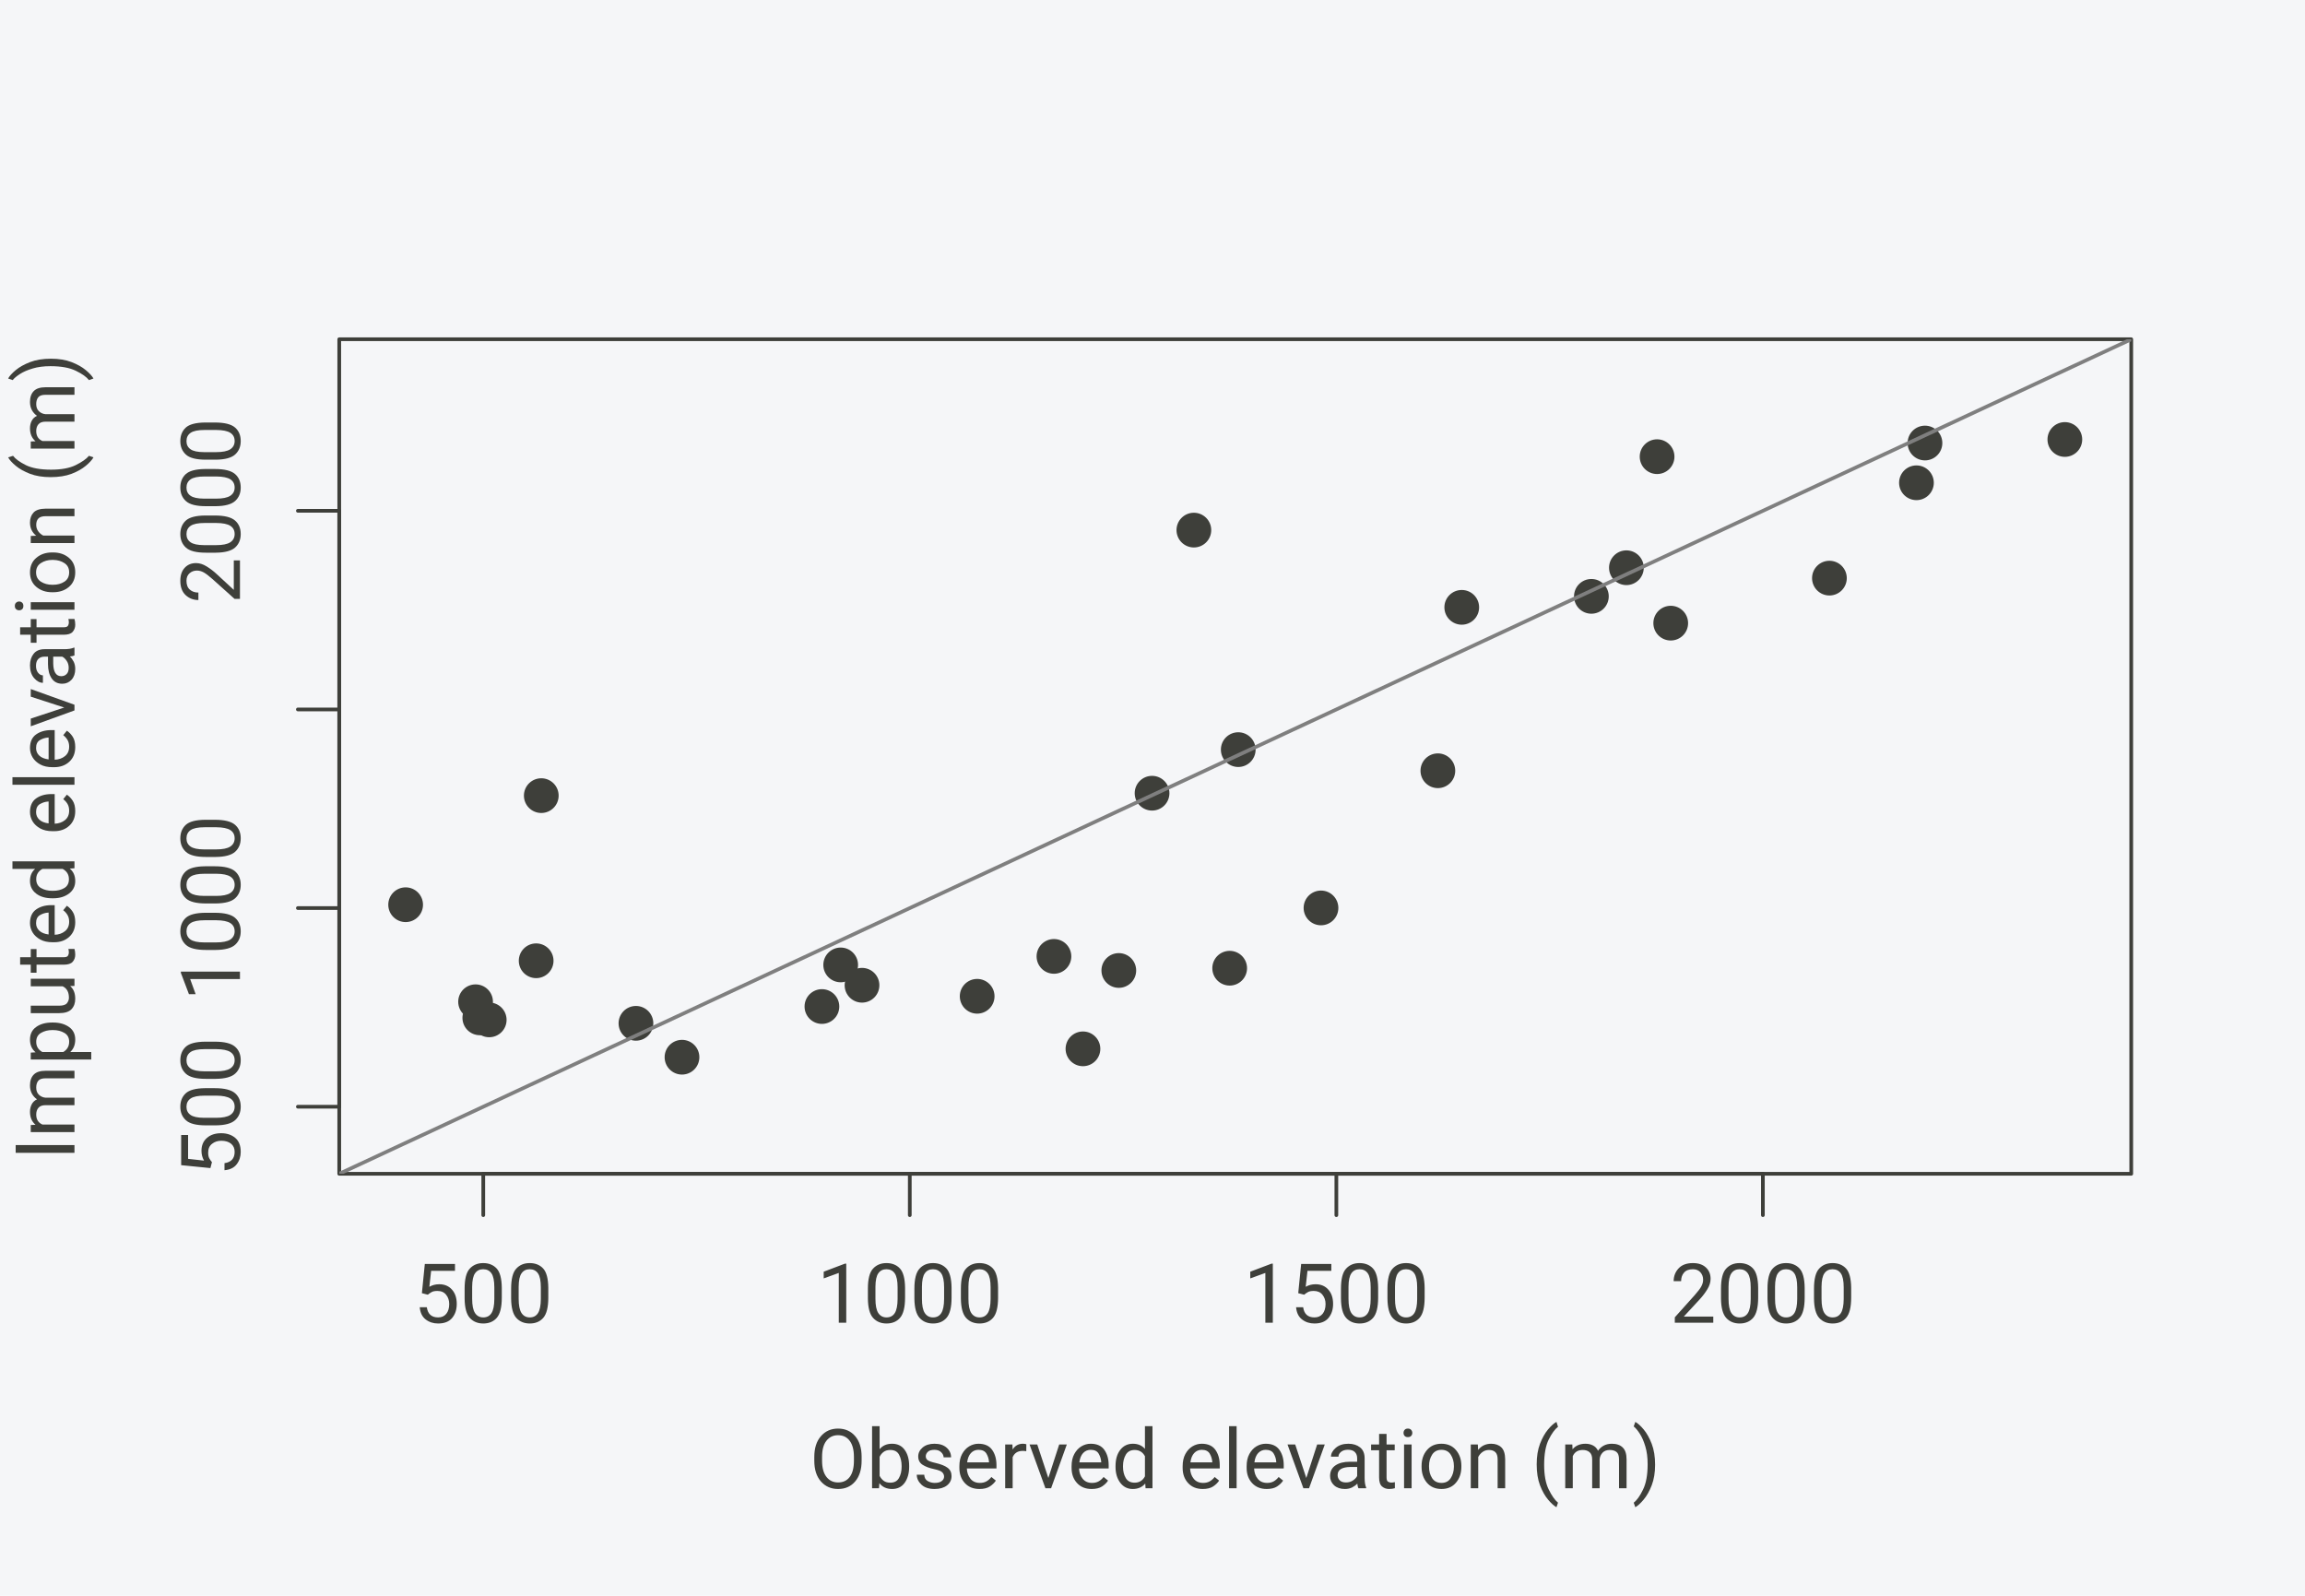
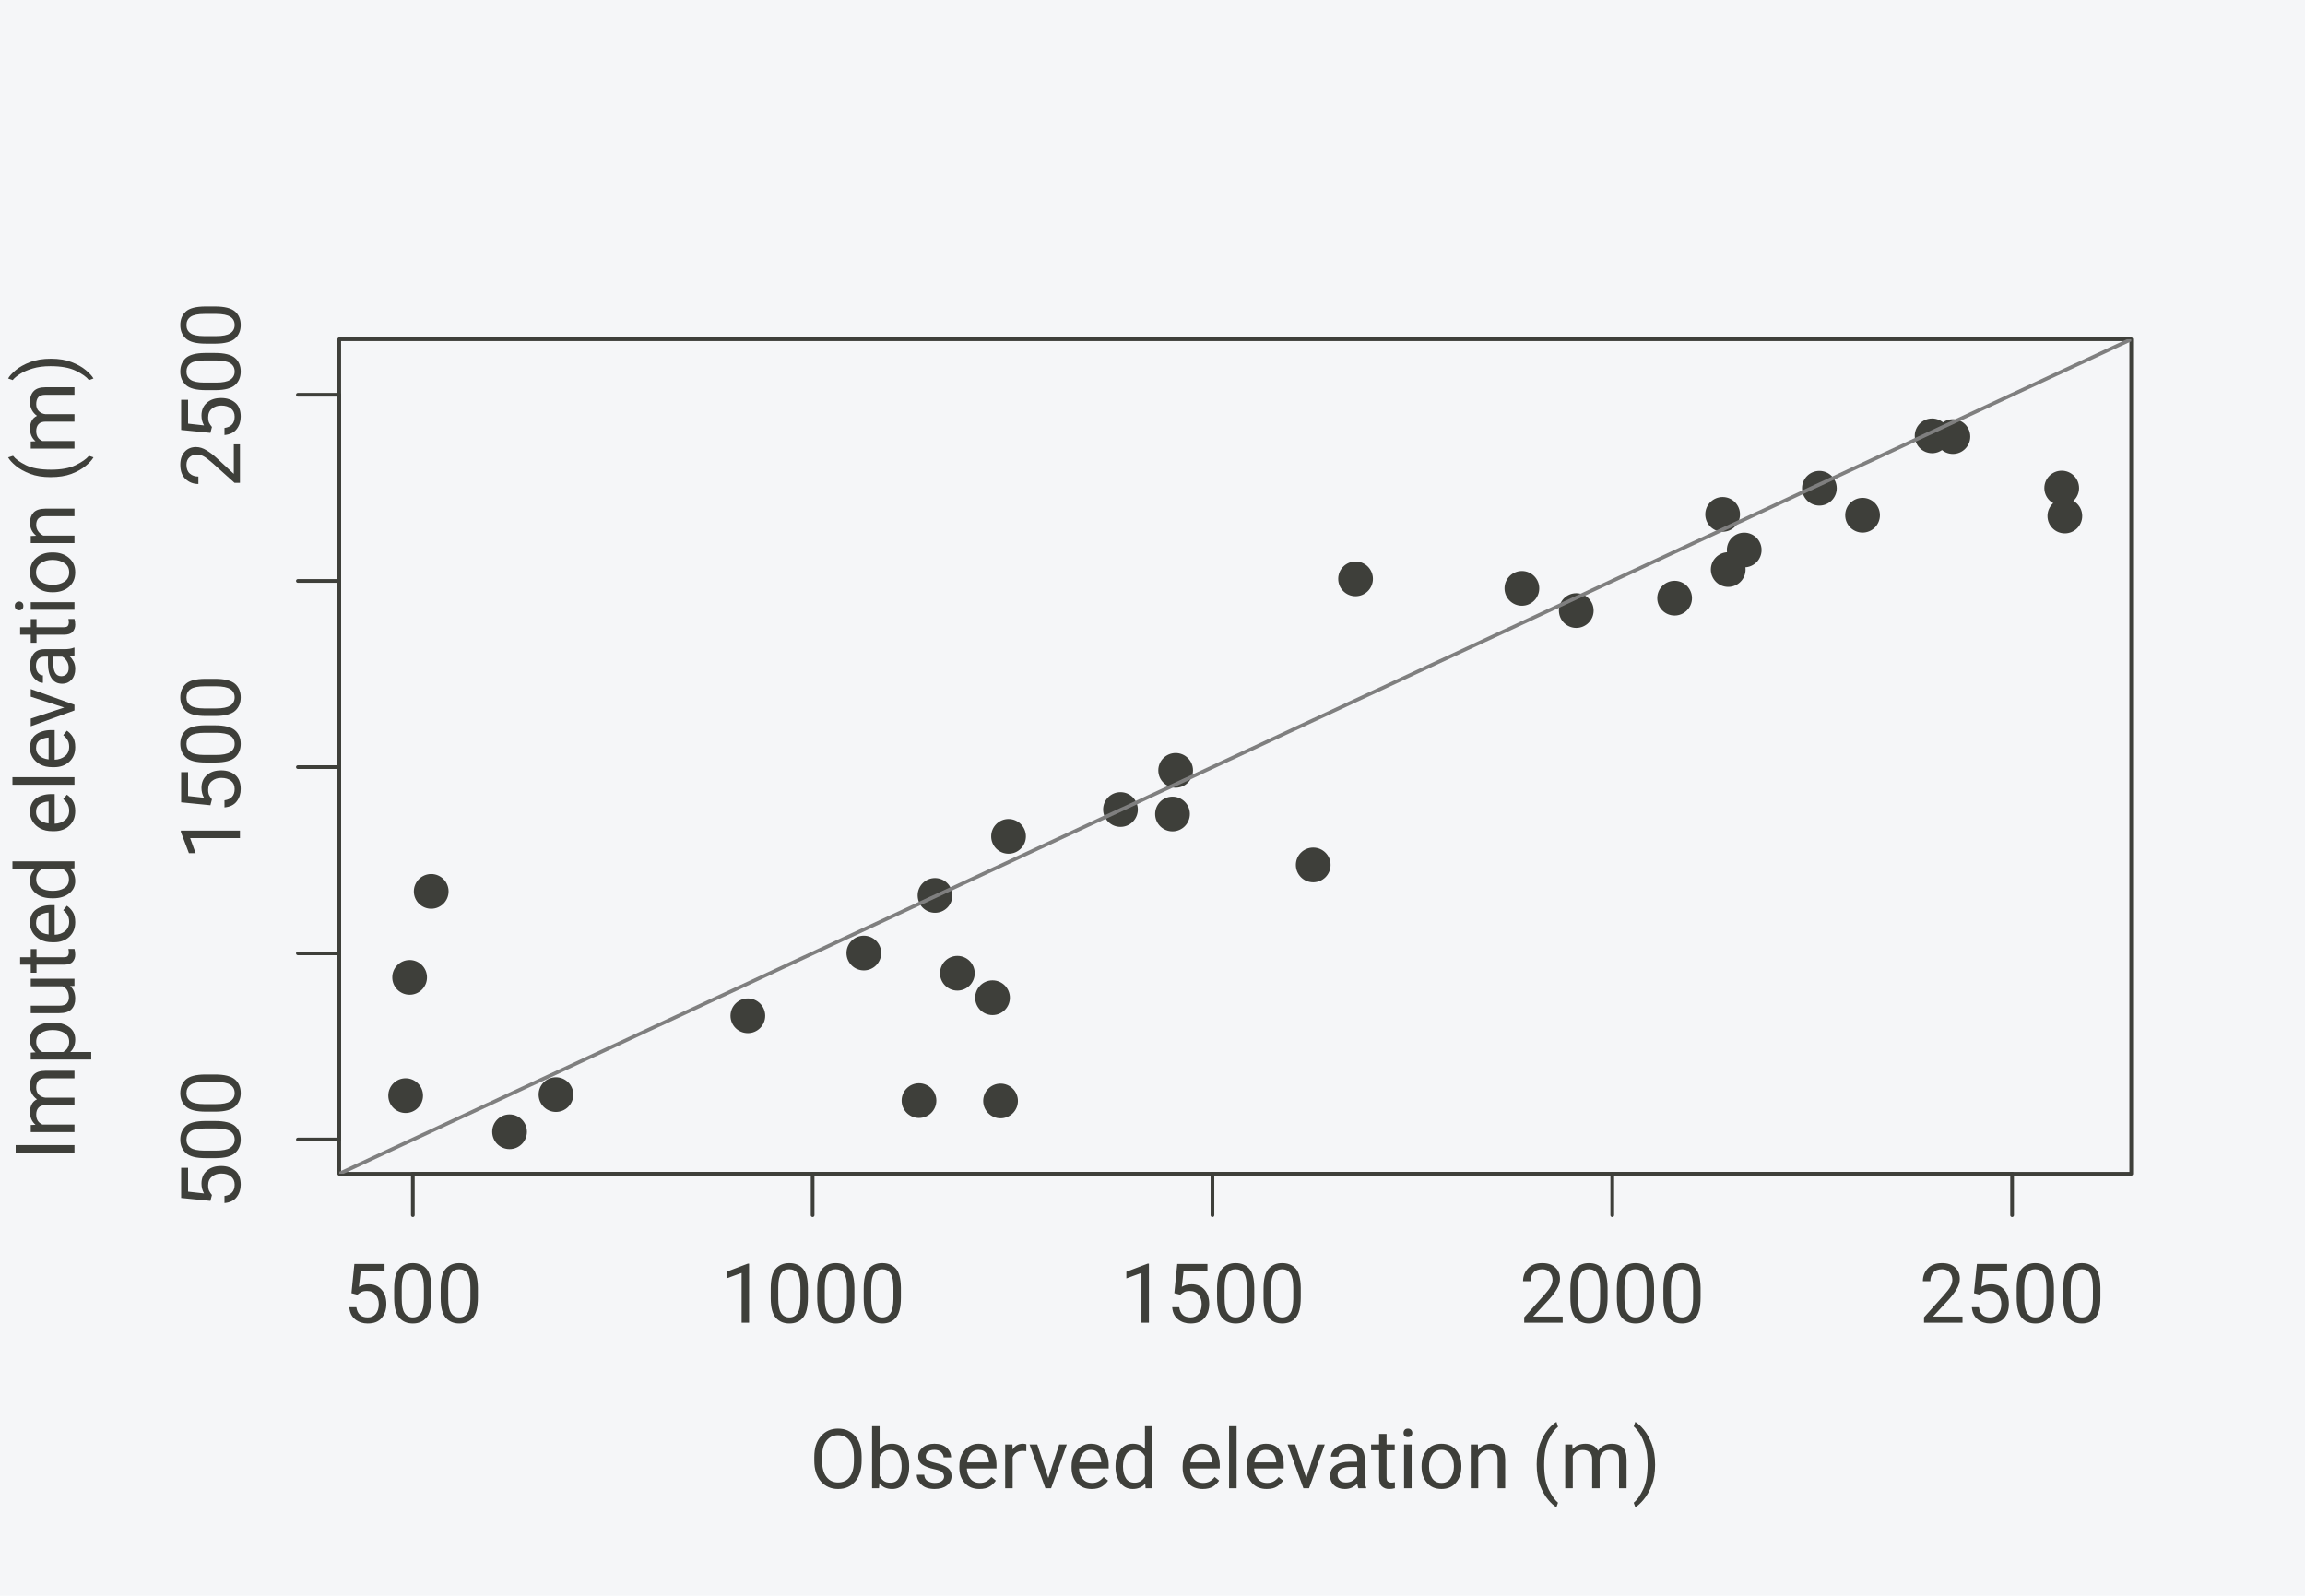
<svg xmlns="http://www.w3.org/2000/svg" width="468.00pt" height="324.00pt" viewBox="0 0 468.00 324.00">
  <g class="svglite">
    <defs>
      <style type="text/css">
    /* theme-aware-processed */
    .svglite line, .svglite polyline, .svglite polygon, .svglite path, .svglite circle {
      fill: none;
      stroke: #3E3F3A;
      stroke-linecap: round;
      stroke-linejoin: round;
      stroke-miterlimit: 10.00;
    }
    .svglite &gt; g &gt; rect {
      fill: none;
      stroke: #3E3F3A;
      stroke-linecap: round;
      stroke-linejoin: round;
      stroke-miterlimit: 10.00;
    }
    .svglite text {
      white-space: pre;
      fill: #3E3F3A;
    }
    .svglite g.glyphgroup path {
      fill: inherit;
      stroke: none;
    }
  </style>
    </defs>
    <rect class="svg-bg" width="100%" height="100%" style="stroke: none; fill: #F5F6F8;" />
    <defs>
      <clipPath id="cpMC4wMHw0NjguMDB8MC4wMHwzMjQuMDA=">
        <rect x="0.00" y="0.00" width="468.00" height="324.00" />
      </clipPath>
    </defs>
    <g clip-path="url(#cpMC4wMHw0NjguMDB8MC4wMHwzMjQuMDA=)">
</g>
    <defs>
      <clipPath id="cpNjguODh8NDMyLjcyfDY4Ljg4fDIzOC4zMg==">
        <rect x="68.88" y="68.88" width="363.84" height="169.44" />
      </clipPath>
    </defs>
    <g clip-path="url(#cpNjguODh8NDMyLjcyfDY4Ljg4fDIzOC4zMg==)">
-       <circle class="theme-fill-fg" cx="323.11" cy="121.08" r="3.15" style="stroke-width: 0.75; fill: #3E3F3A;" />
-       <circle class="theme-fill-fg" cx="175.02" cy="200.04" r="3.15" style="stroke-width: 0.75; fill: #3E3F3A;" />
-       <circle class="theme-fill-fg" cx="219.88" cy="212.95" r="3.15" style="stroke-width: 0.75; fill: #3E3F3A;" />
-       <circle class="theme-fill-fg" cx="109.90" cy="161.54" r="3.15" style="stroke-width: 0.75; fill: #3E3F3A;" />
-       <circle class="theme-fill-fg" cx="233.91" cy="161.05" r="3.15" style="stroke-width: 0.75; fill: #3E3F3A;" />
-       <circle class="theme-fill-fg" cx="251.41" cy="152.20" r="3.15" style="stroke-width: 0.75; fill: #3E3F3A;" />
-       <circle class="theme-fill-fg" cx="138.47" cy="214.65" r="3.15" style="stroke-width: 0.75; fill: #3E3F3A;" />
-       <circle class="theme-fill-fg" cx="389.11" cy="98.02" r="3.15" style="stroke-width: 0.75; fill: #3E3F3A;" />
-       <circle class="theme-fill-fg" cx="170.69" cy="195.91" r="3.15" style="stroke-width: 0.75; fill: #3E3F3A;" />
-       <circle class="theme-fill-fg" cx="227.16" cy="197.04" r="3.15" style="stroke-width: 0.75; fill: #3E3F3A;" />
-       <circle class="theme-fill-fg" cx="96.56" cy="203.39" r="3.15" style="stroke-width: 0.75; fill: #3E3F3A;" />
-       <circle class="theme-fill-fg" cx="330.22" cy="115.27" r="3.15" style="stroke-width: 0.75; fill: #3E3F3A;" />
-       <circle class="theme-fill-fg" cx="99.33" cy="207.07" r="3.15" style="stroke-width: 0.75; fill: #3E3F3A;" />
-       <circle class="theme-fill-fg" cx="108.86" cy="195.07" r="3.15" style="stroke-width: 0.75; fill: #3E3F3A;" />
-       <circle class="theme-fill-fg" cx="419.24" cy="89.23" r="3.15" style="stroke-width: 0.75; fill: #3E3F3A;" />
-       <circle class="theme-fill-fg" cx="249.67" cy="196.58" r="3.15" style="stroke-width: 0.75; fill: #3E3F3A;" />
-       <circle class="theme-fill-fg" cx="82.36" cy="183.69" r="3.15" style="stroke-width: 0.75; fill: #3E3F3A;" />
-       <circle class="theme-fill-fg" cx="129.12" cy="207.77" r="3.15" style="stroke-width: 0.75; fill: #3E3F3A;" />
-       <circle class="theme-fill-fg" cx="296.79" cy="123.31" r="3.15" style="stroke-width: 0.75; fill: #3E3F3A;" />
-       <circle class="theme-fill-fg" cx="268.21" cy="184.34" r="3.15" style="stroke-width: 0.75; fill: #3E3F3A;" />
-       <circle class="theme-fill-fg" cx="166.88" cy="204.36" r="3.15" style="stroke-width: 0.75; fill: #3E3F3A;" />
-       <circle class="theme-fill-fg" cx="242.40" cy="107.63" r="3.15" style="stroke-width: 0.75; fill: #3E3F3A;" />
-       <circle class="theme-fill-fg" cx="390.84" cy="89.95" r="3.15" style="stroke-width: 0.75; fill: #3E3F3A;" />
-       <circle class="theme-fill-fg" cx="336.45" cy="92.72" r="3.15" style="stroke-width: 0.75; fill: #3E3F3A;" />
-       <circle class="theme-fill-fg" cx="291.94" cy="156.49" r="3.15" style="stroke-width: 0.75; fill: #3E3F3A;" />
-       <circle class="theme-fill-fg" cx="213.99" cy="194.18" r="3.15" style="stroke-width: 0.75; fill: #3E3F3A;" />
-       <circle class="theme-fill-fg" cx="371.44" cy="117.38" r="3.15" style="stroke-width: 0.75; fill: #3E3F3A;" />
-       <circle class="theme-fill-fg" cx="339.22" cy="126.52" r="3.15" style="stroke-width: 0.75; fill: #3E3F3A;" />
-       <circle class="theme-fill-fg" cx="97.42" cy="206.66" r="3.15" style="stroke-width: 0.75; fill: #3E3F3A;" />
-       <circle class="theme-fill-fg" cx="198.40" cy="202.28" r="3.15" style="stroke-width: 0.75; fill: #3E3F3A;" />
+       <circle class="theme-fill-fg" cx="82.36" cy="222.45" r="3.15" style="stroke-width: 0.75; fill: #3E3F3A;" />
+       <circle class="theme-fill-fg" cx="189.84" cy="181.80" r="3.15" style="stroke-width: 0.75; fill: #3E3F3A;" />
+       <circle class="theme-fill-fg" cx="419.24" cy="104.77" r="3.15" style="stroke-width: 0.75; fill: #3E3F3A;" />
+       <circle class="theme-fill-fg" cx="186.59" cy="223.46" r="3.15" style="stroke-width: 0.75; fill: #3E3F3A;" />
+       <circle class="theme-fill-fg" cx="238.70" cy="156.41" r="3.15" style="stroke-width: 0.75; fill: #3E3F3A;" />
+       <circle class="theme-fill-fg" cx="194.38" cy="197.60" r="3.15" style="stroke-width: 0.75; fill: #3E3F3A;" />
+       <circle class="theme-fill-fg" cx="87.55" cy="180.98" r="3.15" style="stroke-width: 0.75; fill: #3E3F3A;" />
+       <circle class="theme-fill-fg" cx="354.14" cy="111.67" r="3.15" style="stroke-width: 0.75; fill: #3E3F3A;" />
+       <circle class="theme-fill-fg" cx="151.84" cy="206.24" r="3.15" style="stroke-width: 0.75; fill: #3E3F3A;" />
+       <circle class="theme-fill-fg" cx="396.51" cy="88.64" r="3.15" style="stroke-width: 0.75; fill: #3E3F3A;" />
+       <circle class="theme-fill-fg" cx="203.15" cy="223.53" r="3.15" style="stroke-width: 0.75; fill: #3E3F3A;" />
+       <circle class="theme-fill-fg" cx="83.17" cy="198.44" r="3.15" style="stroke-width: 0.75; fill: #3E3F3A;" />
+       <circle class="theme-fill-fg" cx="103.46" cy="229.79" r="3.15" style="stroke-width: 0.75; fill: #3E3F3A;" />
+       <circle class="theme-fill-fg" cx="392.29" cy="88.49" r="3.15" style="stroke-width: 0.75; fill: #3E3F3A;" />
+       <circle class="theme-fill-fg" cx="266.63" cy="175.61" r="3.15" style="stroke-width: 0.75; fill: #3E3F3A;" />
+       <circle class="theme-fill-fg" cx="175.39" cy="193.50" r="3.15" style="stroke-width: 0.75; fill: #3E3F3A;" />
+       <circle class="theme-fill-fg" cx="201.52" cy="202.57" r="3.15" style="stroke-width: 0.75; fill: #3E3F3A;" />
+       <circle class="theme-fill-fg" cx="320.04" cy="123.97" r="3.15" style="stroke-width: 0.75; fill: #3E3F3A;" />
+       <circle class="theme-fill-fg" cx="340.01" cy="121.45" r="3.15" style="stroke-width: 0.75; fill: #3E3F3A;" />
+       <circle class="theme-fill-fg" cx="309.00" cy="119.46" r="3.15" style="stroke-width: 0.75; fill: #3E3F3A;" />
+       <circle class="theme-fill-fg" cx="418.60" cy="99.09" r="3.15" style="stroke-width: 0.75; fill: #3E3F3A;" />
+       <circle class="theme-fill-fg" cx="349.76" cy="104.44" r="3.15" style="stroke-width: 0.75; fill: #3E3F3A;" />
+       <circle class="theme-fill-fg" cx="378.17" cy="104.61" r="3.15" style="stroke-width: 0.75; fill: #3E3F3A;" />
+       <circle class="theme-fill-fg" cx="238.06" cy="165.27" r="3.15" style="stroke-width: 0.75; fill: #3E3F3A;" />
+       <circle class="theme-fill-fg" cx="227.50" cy="164.36" r="3.15" style="stroke-width: 0.75; fill: #3E3F3A;" />
+       <circle class="theme-fill-fg" cx="204.77" cy="169.81" r="3.15" style="stroke-width: 0.75; fill: #3E3F3A;" />
+       <circle class="theme-fill-fg" cx="112.88" cy="222.24" r="3.15" style="stroke-width: 0.75; fill: #3E3F3A;" />
+       <circle class="theme-fill-fg" cx="350.89" cy="115.64" r="3.15" style="stroke-width: 0.75; fill: #3E3F3A;" />
+       <circle class="theme-fill-fg" cx="275.23" cy="117.53" r="3.15" style="stroke-width: 0.75; fill: #3E3F3A;" />
+       <circle class="theme-fill-fg" cx="369.40" cy="99.13" r="3.15" style="stroke-width: 0.75; fill: #3E3F3A;" />
    </g>
    <g clip-path="url(#cpMC4wMHw0NjguMDB8MC4wMHwzMjQuMDA=)">
-       <line x1="98.12" y1="238.32" x2="357.93" y2="238.32" style="stroke-width: 0.75;" />
-       <line x1="98.12" y1="238.32" x2="98.12" y2="246.72" style="stroke-width: 0.75;" />
-       <line x1="184.72" y1="238.32" x2="184.72" y2="246.72" style="stroke-width: 0.75;" />
-       <line x1="271.33" y1="238.32" x2="271.33" y2="246.72" style="stroke-width: 0.75;" />
-       <line x1="357.93" y1="238.32" x2="357.93" y2="246.72" style="stroke-width: 0.75;" />
-       <text x="98.12" y="268.56" text-anchor="middle" style="font-size: 1.4em; font-family: &quot;Roboto&quot;, -apple-system, BlinkMacSystemFont, &quot;Segoe UI&quot;, system-ui, sans-serif;">500</text>
-       <text x="184.72" y="268.56" text-anchor="middle" style="font-size: 1.4em; font-family: &quot;Roboto&quot;, -apple-system, BlinkMacSystemFont, &quot;Segoe UI&quot;, system-ui, sans-serif;">1000</text>
-       <text x="271.33" y="268.56" text-anchor="middle" style="font-size: 1.4em; font-family: &quot;Roboto&quot;, -apple-system, BlinkMacSystemFont, &quot;Segoe UI&quot;, system-ui, sans-serif;">1500</text>
-       <text x="357.93" y="268.56" text-anchor="middle" style="font-size: 1.4em; font-family: &quot;Roboto&quot;, -apple-system, BlinkMacSystemFont, &quot;Segoe UI&quot;, system-ui, sans-serif;">2000</text>
-       <line x1="68.88" y1="224.70" x2="68.88" y2="103.71" style="stroke-width: 0.75;" />
-       <line x1="68.88" y1="224.70" x2="60.48" y2="224.70" style="stroke-width: 0.75;" />
-       <line x1="68.88" y1="184.37" x2="60.48" y2="184.37" style="stroke-width: 0.75;" />
-       <line x1="68.88" y1="144.04" x2="60.48" y2="144.04" style="stroke-width: 0.75;" />
-       <line x1="68.88" y1="103.71" x2="60.48" y2="103.71" style="stroke-width: 0.75;" />
-       <text transform="translate(48.72,224.70) rotate(-90)" text-anchor="middle" style="font-size: 1.4em; font-family: &quot;Roboto&quot;, -apple-system, BlinkMacSystemFont, &quot;Segoe UI&quot;, system-ui, sans-serif;">500</text>
-       <text transform="translate(48.72,184.37) rotate(-90)" text-anchor="middle" style="font-size: 1.4em; font-family: &quot;Roboto&quot;, -apple-system, BlinkMacSystemFont, &quot;Segoe UI&quot;, system-ui, sans-serif;">1000</text>
-       <text transform="translate(48.72,103.71) rotate(-90)" text-anchor="middle" style="font-size: 1.4em; font-family: &quot;Roboto&quot;, -apple-system, BlinkMacSystemFont, &quot;Segoe UI&quot;, system-ui, sans-serif;">2000</text>
+       <line x1="83.82" y1="238.32" x2="408.53" y2="238.32" style="stroke-width: 0.75;" />
+       <line x1="83.82" y1="238.32" x2="83.82" y2="246.72" style="stroke-width: 0.75;" />
+       <line x1="164.99" y1="238.32" x2="164.99" y2="246.72" style="stroke-width: 0.75;" />
+       <line x1="246.17" y1="238.32" x2="246.17" y2="246.72" style="stroke-width: 0.75;" />
+       <line x1="327.35" y1="238.32" x2="327.35" y2="246.72" style="stroke-width: 0.75;" />
+       <line x1="408.53" y1="238.32" x2="408.53" y2="246.72" style="stroke-width: 0.75;" />
+       <text x="83.82" y="268.56" text-anchor="middle" style="font-size: 1.4em; font-family: &quot;Roboto&quot;, -apple-system, BlinkMacSystemFont, &quot;Segoe UI&quot;, system-ui, sans-serif;">500</text>
+       <text x="164.99" y="268.56" text-anchor="middle" style="font-size: 1.4em; font-family: &quot;Roboto&quot;, -apple-system, BlinkMacSystemFont, &quot;Segoe UI&quot;, system-ui, sans-serif;">1000</text>
+       <text x="246.17" y="268.56" text-anchor="middle" style="font-size: 1.4em; font-family: &quot;Roboto&quot;, -apple-system, BlinkMacSystemFont, &quot;Segoe UI&quot;, system-ui, sans-serif;">1500</text>
+       <text x="327.35" y="268.56" text-anchor="middle" style="font-size: 1.4em; font-family: &quot;Roboto&quot;, -apple-system, BlinkMacSystemFont, &quot;Segoe UI&quot;, system-ui, sans-serif;">2000</text>
+       <text x="408.53" y="268.56" text-anchor="middle" style="font-size: 1.4em; font-family: &quot;Roboto&quot;, -apple-system, BlinkMacSystemFont, &quot;Segoe UI&quot;, system-ui, sans-serif;">2500</text>
+       <line x1="68.88" y1="231.36" x2="68.88" y2="80.15" style="stroke-width: 0.75;" />
+       <line x1="68.88" y1="231.36" x2="60.48" y2="231.36" style="stroke-width: 0.75;" />
+       <line x1="68.88" y1="193.56" x2="60.48" y2="193.56" style="stroke-width: 0.75;" />
+       <line x1="68.88" y1="155.75" x2="60.48" y2="155.75" style="stroke-width: 0.75;" />
+       <line x1="68.88" y1="117.95" x2="60.48" y2="117.95" style="stroke-width: 0.75;" />
+       <line x1="68.88" y1="80.15" x2="60.48" y2="80.15" style="stroke-width: 0.75;" />
+       <text transform="translate(48.72,231.36) rotate(-90)" text-anchor="middle" style="font-size: 1.4em; font-family: &quot;Roboto&quot;, -apple-system, BlinkMacSystemFont, &quot;Segoe UI&quot;, system-ui, sans-serif;">500</text>
+       <text transform="translate(48.72,155.75) rotate(-90)" text-anchor="middle" style="font-size: 1.4em; font-family: &quot;Roboto&quot;, -apple-system, BlinkMacSystemFont, &quot;Segoe UI&quot;, system-ui, sans-serif;">1500</text>
+       <text transform="translate(48.72,80.15) rotate(-90)" text-anchor="middle" style="font-size: 1.4em; font-family: &quot;Roboto&quot;, -apple-system, BlinkMacSystemFont, &quot;Segoe UI&quot;, system-ui, sans-serif;">2500</text>
      <polygon points="68.88,238.32 432.72,238.32 432.72,68.88 68.88,68.88 " style="stroke-width: 0.75;" />
      <text x="250.80" y="302.16" text-anchor="middle" style="font-size: 1.4em; font-family: &quot;Roboto&quot;, -apple-system, BlinkMacSystemFont, &quot;Segoe UI&quot;, system-ui, sans-serif;">Observed elevation (m)</text>
      <text transform="translate(15.12,153.60) rotate(-90)" text-anchor="middle" style="font-size: 1.4em; font-family: &quot;Roboto&quot;, -apple-system, BlinkMacSystemFont, &quot;Segoe UI&quot;, system-ui, sans-serif;">Imputed elevation (m)</text>
    </g>
    <g clip-path="url(#cpNjguODh8NDMyLjcyfDY4Ljg4fDIzOC4zMg==)">
      <line x1="68.88" y1="238.32" x2="432.72" y2="68.88" style="stroke-width: 0.75; stroke: #7F7F7F;" />
    </g>
  </g>
</svg>
